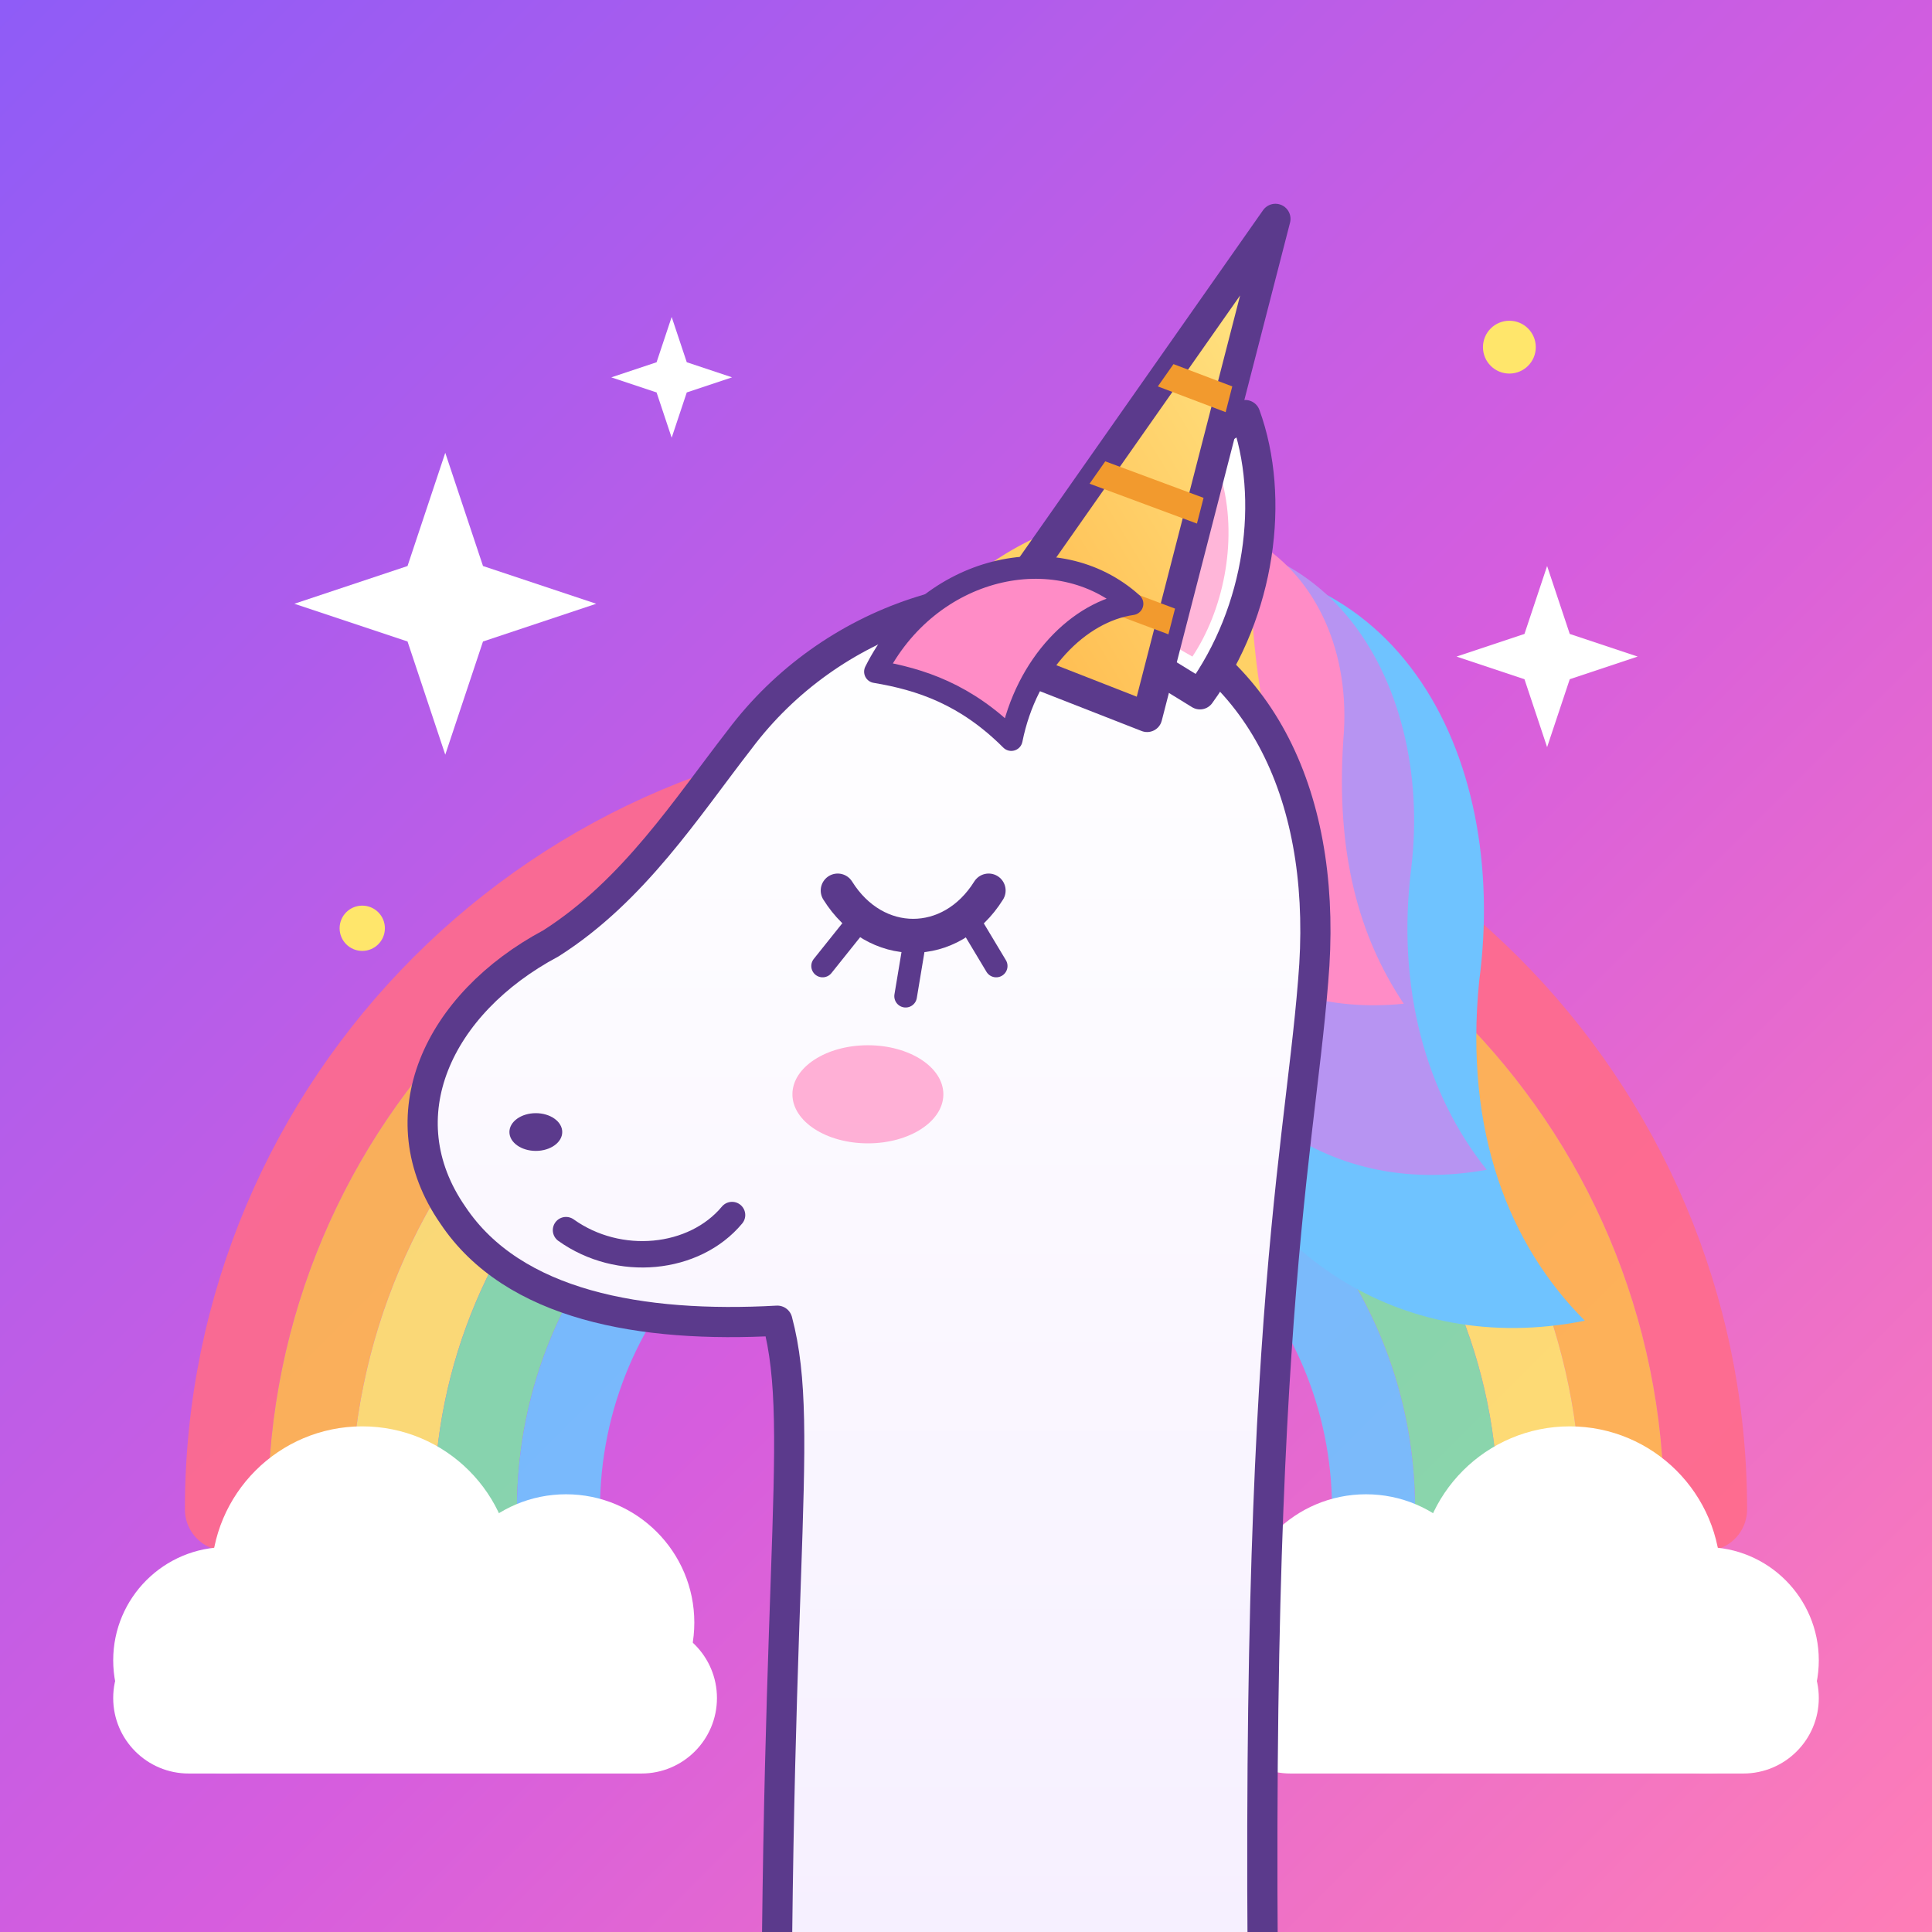
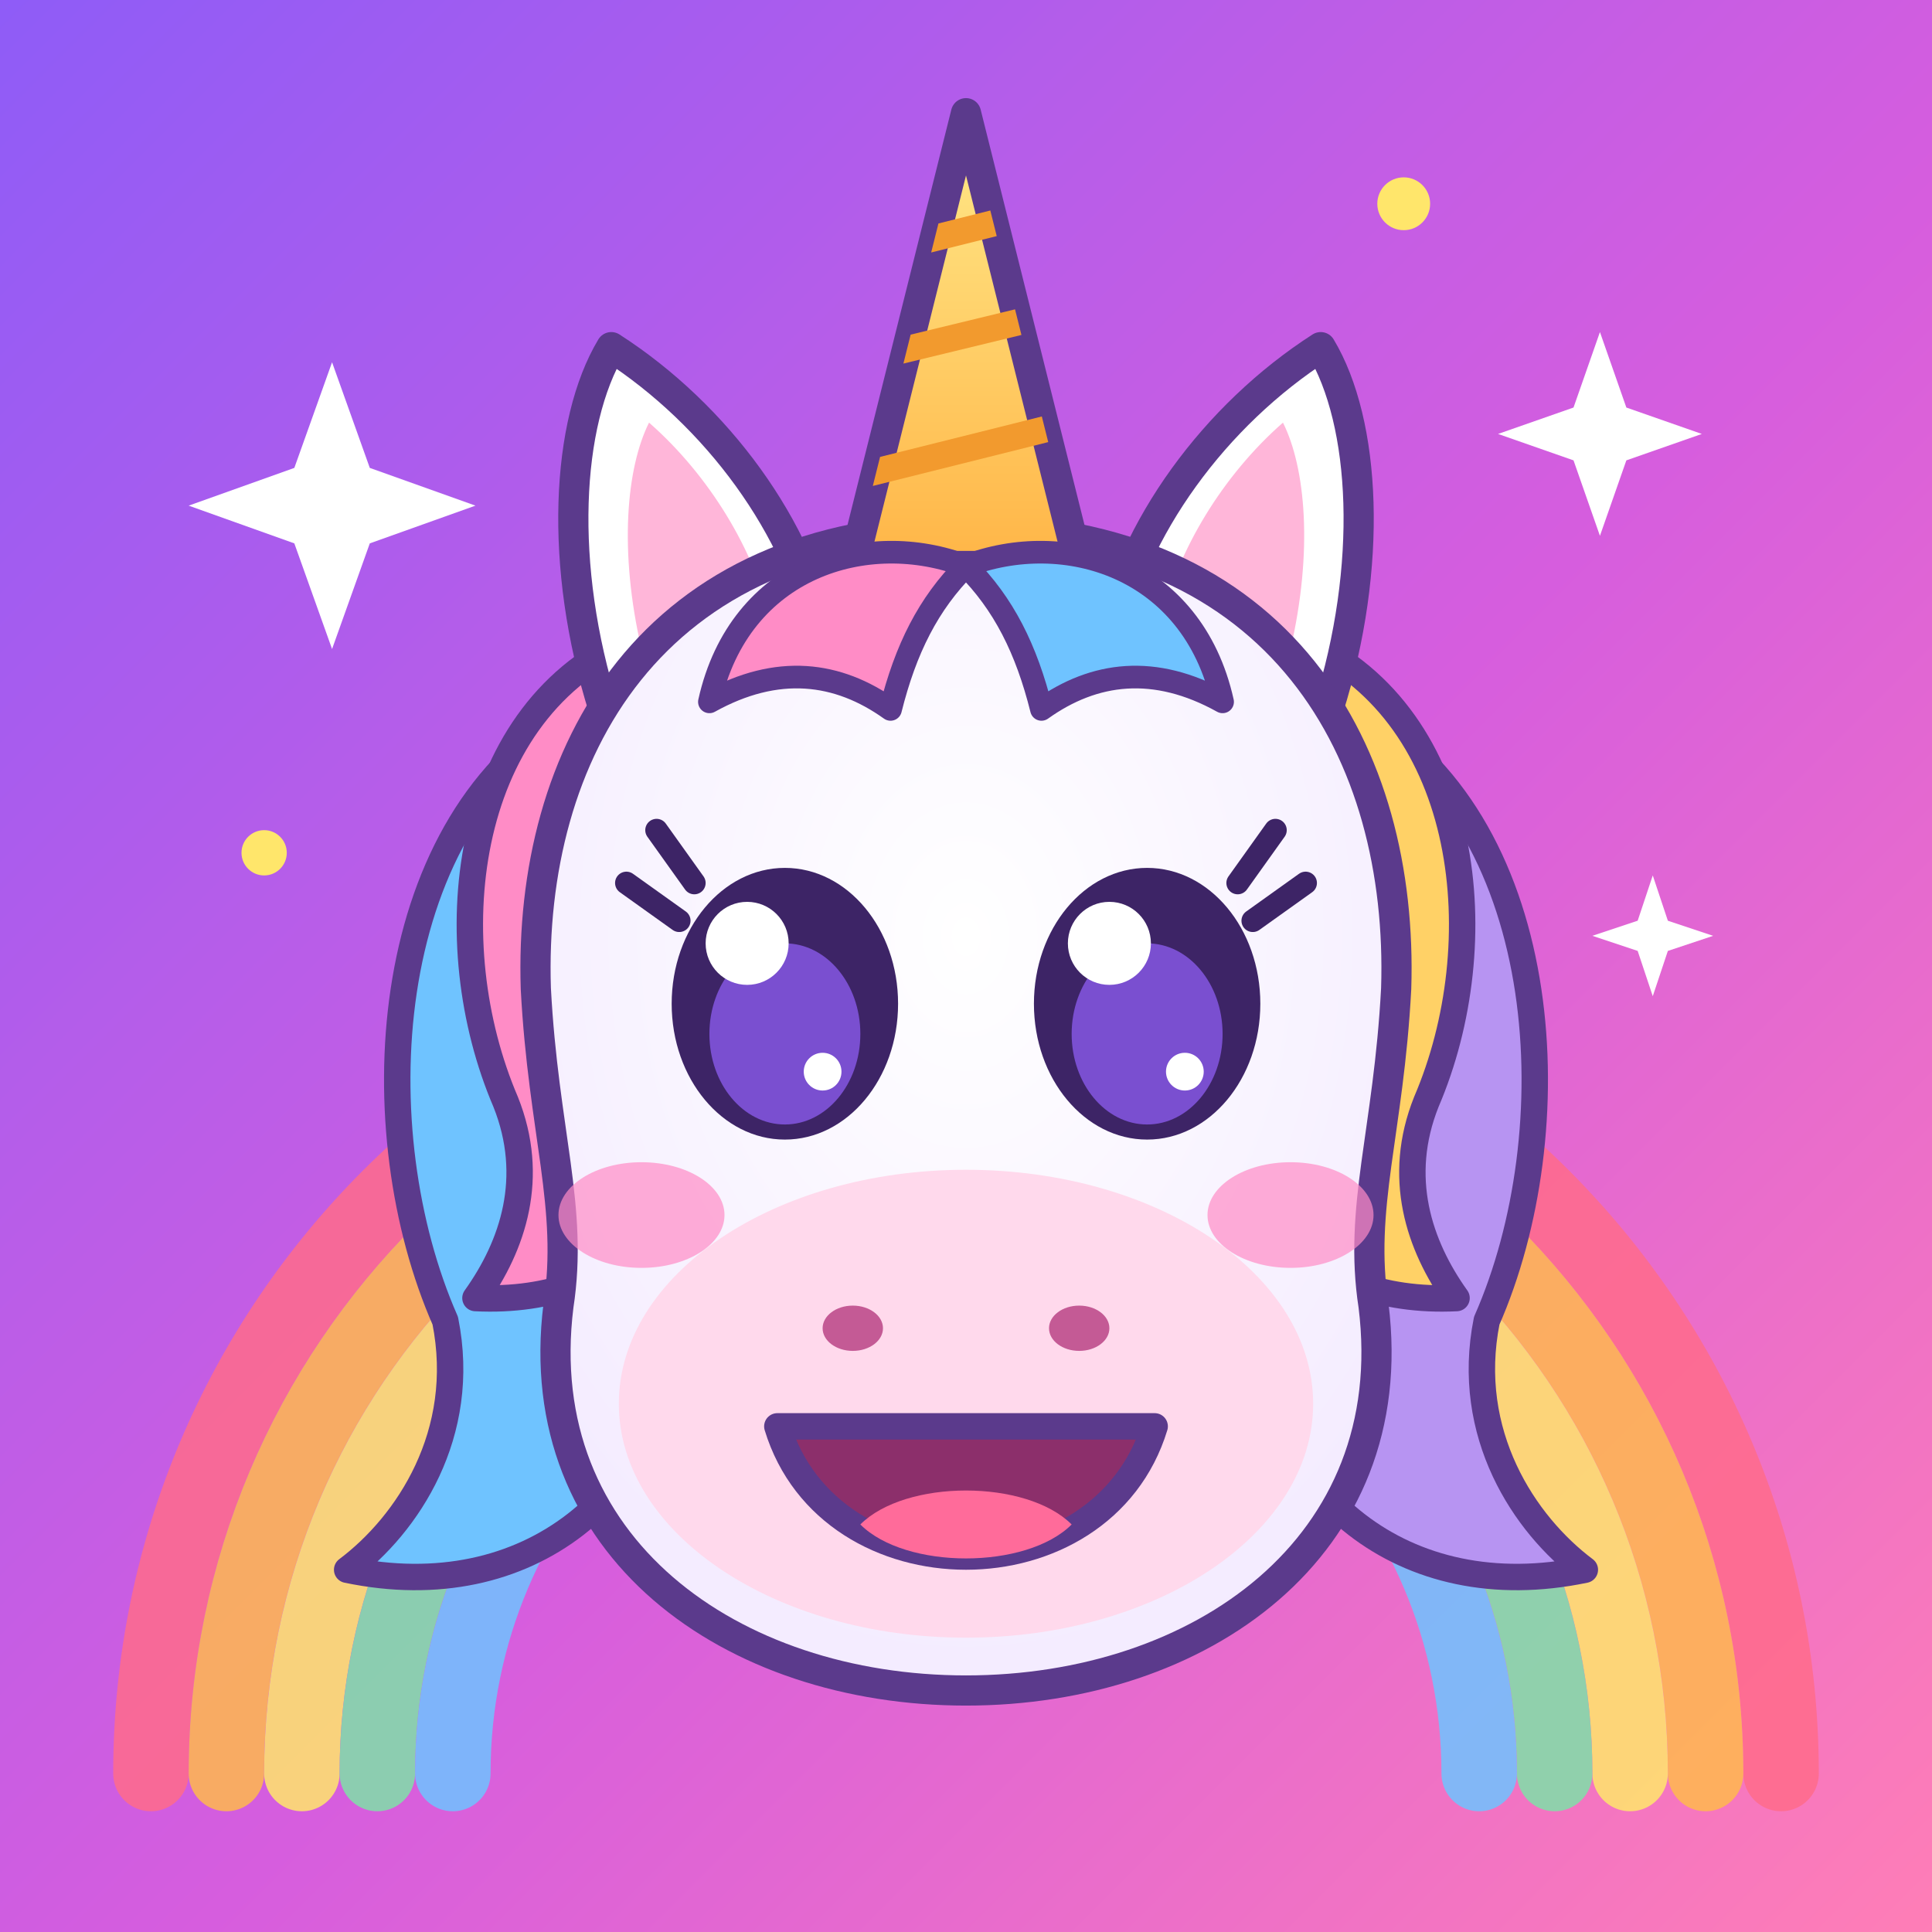
<svg xmlns="http://www.w3.org/2000/svg" viewBox="0 0 512 512">
  <defs>
    <linearGradient id="bg" x1="0" y1="0" x2="1" y2="1">
      <stop offset="0" stop-color="#8E5CF7" />
      <stop offset="0.55" stop-color="#D65DDE" />
      <stop offset="1" stop-color="#FF7EB6" />
    </linearGradient>
-     <linearGradient id="horn" x1="0" y1="1" x2="1" y2="0">
+     <linearGradient id="horn" x1="0" y1="1" x2="0" y2="0">
      <stop offset="0" stop-color="#FFB547" />
      <stop offset="1" stop-color="#FFE989" />
    </linearGradient>
-     <linearGradient id="face" x1="0" y1="0" x2="0" y2="1">
+     <radialGradient id="face" cx="0.5" cy="0.35" r="0.7">
      <stop offset="0" stop-color="#FFFFFF" />
-       <stop offset="1" stop-color="#F4ECFF" />
-     </linearGradient>
+       <stop offset="1" stop-color="#F3EAFF" />
+     </radialGradient>
    <clipPath id="hornClip">
-       <path d="M258 172 L338 58 L304 190 Z" />
+       <path d="M226 150 L256 30 L286 150 Z" />
    </clipPath>
  </defs>
  <rect width="512" height="512" fill="url(#bg)" />
-   <g fill="none" stroke-width="22" stroke-linecap="round" opacity="0.9">
-     <path d="M60 400 A196 196 0 0 1 452 400" stroke="#FF6B8B" />
-     <path d="M82 400 A174 174 0 0 1 430 400" stroke="#FFB84D" />
-     <path d="M104 400 A152 152 0 0 1 408 400" stroke="#FFE66B" />
-     <path d="M126 400 A130 130 0 0 1 386 400" stroke="#7FE0A8" />
-     <path d="M148 400 A108 108 0 0 1 364 400" stroke="#6FC3FF" />
+   <g fill="none" stroke-width="20" stroke-linecap="round" opacity="0.85">
+     <path d="M40 470 A216 216 0 0 1 472 470" stroke="#FF6B8B" />
+     <path d="M60 470 A196 196 0 0 1 452 470" stroke="#FFB84D" />
+     <path d="M80 470 A176 176 0 0 1 432 470" stroke="#FFE66B" />
+     <path d="M100 470 A156 156 0 0 1 412 470" stroke="#7FE0A8" />
+     <path d="M120 470 A136 136 0 0 1 392 470" stroke="#6FC3FF" />
  </g>
-   <g fill="#FFFFFF">
-     <circle cx="96" cy="418" r="40" />
-     <circle cx="150" cy="430" r="34" />
-     <circle cx="60" cy="440" r="30" />
-     <circle cx="416" cy="418" r="40" />
-     <circle cx="362" cy="430" r="34" />
-     <circle cx="452" cy="440" r="30" />
-     <rect x="30" y="430" width="160" height="40" rx="20" />
-     <rect x="322" y="430" width="160" height="40" rx="20" />
+   <g stroke="#5B3A8C" stroke-width="7" stroke-linejoin="round">
+     <path d="M150 190 C100 220 96 300 118 350 C124 380 108 404 92 416 C140 426 176 396 180 350 Z" fill="#6FC3FF" />
+     <path d="M362 190 C412 220 416 300 394 350 C388 380 404 404 420 416 C372 426 336 396 332 350 Z" fill="#B794F2" />
+     <path d="M166 170 C122 190 116 250 134 292 C142 312 136 330 126 344 C166 346 190 318 190 280 Z" fill="#FF8CC6" />
+     <path d="M346 170 C390 190 396 250 378 292 C370 312 376 330 386 344 C346 346 322 318 322 280 Z" fill="#FFD166" />
+   </g>
+   <g stroke="#5B3A8C" stroke-width="8" stroke-linejoin="round">
+     <path d="M160 188 C148 150 150 112 162 92 C190 110 212 140 218 170 Z" fill="#FFFFFF" />
+     <path d="M352 188 C364 150 362 112 350 92 C322 110 300 140 294 170 Z" fill="#FFFFFF" />
+   </g>
+   <path d="M170 172 C164 146 166 124 172 112 C188 126 200 146 204 164 Z" fill="#FFB6D9" />
+   <path d="M342 172 C348 146 346 124 340 112 C324 126 312 146 308 164 Z" fill="#FFB6D9" />
+   <path d="M256 140            C340 140 372 200 370 262            C368 300 360 320 364 346            C372 410 318 448 256 448            C194 448 140 410 148 346            C152 320 144 300 142 262            C140 200 172 140 256 140 Z" fill="url(#face)" stroke="#5B3A8C" stroke-width="8" stroke-linejoin="round" />
+   <ellipse cx="256" cy="372" rx="92" ry="62" fill="#FFD9EC" />
+   <path d="M226 150 L256 30 L286 150 Z" fill="url(#horn)" stroke="#5B3A8C" stroke-width="8" stroke-linejoin="round" />
+   <g clip-path="url(#hornClip)" stroke="#F29A2E" stroke-width="7" stroke-linecap="round">
+     <path d="M220 128 L292 110" />
+     <path d="M226 96 L292 80" />
+     <path d="M236 66 L292 52" />
+   </g>
+   <g stroke="#5B3A8C" stroke-width="6" stroke-linejoin="round">
+     <path d="M256 150 C230 140 196 150 188 186 C206 176 222 178 236 188 C240 172 246 160 256 150 Z" fill="#FF8CC6" />
+     <path d="M256 150 C282 140 316 150 324 186 C306 176 290 178 276 188 C272 172 266 160 256 150 Z" fill="#6FC3FF" />
  </g>
  <g>
-     <path d="M300 150 C370 140 400 200 392 260 C388 300 400 330 420 350 C370 360 330 330 318 290 Z" fill="#6FC3FF" />
-     <path d="M292 146 C350 130 380 180 374 230 C370 262 378 290 394 310 C350 318 318 290 306 250 Z" fill="#B794F2" />
-     <path d="M270 150 C320 118 360 150 356 196 C354 226 360 248 372 266 C332 270 306 244 296 210 Z" fill="#FF8CC6" />
-     <path d="M246 164 C280 126 330 128 332 166 C334 190 338 206 348 220 C314 222 290 204 282 180 Z" fill="#FFD166" />
+     <ellipse cx="208" cy="266" rx="30" ry="36" fill="#3D2466" />
+     <ellipse cx="304" cy="266" rx="30" ry="36" fill="#3D2466" />
+     <ellipse cx="208" cy="274" rx="20" ry="24" fill="#7A4FD0" />
+     <ellipse cx="304" cy="274" rx="20" ry="24" fill="#7A4FD0" />
+     <circle cx="198" cy="250" r="11" fill="#FFFFFF" />
+     <circle cx="294" cy="250" r="11" fill="#FFFFFF" />
+     <circle cx="218" cy="284" r="5" fill="#FFFFFF" />
+     <circle cx="314" cy="284" r="5" fill="#FFFFFF" />
  </g>
-   <path d="M206 600            C204 420 214 380 206 350            C170 352 136 346 120 322            C102 296 116 266 146 250            C168 236 182 214 196 196            C220 164 262 150 298 162            C336 176 352 214 348 260            C344 310 330 360 336 600 Z" fill="url(#face)" stroke="#5B3A8C" stroke-width="8" stroke-linejoin="round" />
-   <path d="M292 168 C300 132 318 116 330 110 C338 132 334 162 318 184 Z" fill="#FFFFFF" stroke="#5B3A8C" stroke-width="8" stroke-linejoin="round" />
-   <path d="M302 166 C308 144 318 132 324 128 C328 144 324 162 316 174 Z" fill="#FFB6D9" />
-   <path d="M258 172 L338 58 L304 190 Z" fill="url(#horn)" stroke="#5B3A8C" stroke-width="8" stroke-linejoin="round" />
-   <g clip-path="url(#hornClip)" stroke="#F29A2E" stroke-width="7" stroke-linecap="round">
-     <path d="M250 142 L330 172" />
-     <path d="M266 116 L336 142" />
-     <path d="M284 90 L342 112" />
+   <g stroke="#3D2466" stroke-width="6" stroke-linecap="round">
+     <path d="M180 244 L166 234" />
+     <path d="M184 234 L174 220" />
+     <path d="M332 244 L346 234" />
+     <path d="M328 234 L338 220" />
  </g>
-   <path d="M232 178 C246 150 280 142 300 160 C286 162 272 176 268 196 C256 184 244 180 232 178 Z" fill="#FF8CC6" stroke="#5B3A8C" stroke-width="6" stroke-linejoin="round" />
-   <path d="M222 236 C232 252 252 252 262 236" fill="none" stroke="#5B3A8C" stroke-width="9" stroke-linecap="round" />
-   <path d="M226 246 L218 256 M242 252 L240 264 M258 246 L264 256" stroke="#5B3A8C" stroke-width="6" stroke-linecap="round" />
-   <ellipse cx="230" cy="290" rx="20" ry="13" fill="#FFA3CF" opacity="0.85" />
-   <ellipse cx="142" cy="300" rx="7" ry="5" fill="#5B3A8C" />
-   <path d="M150 326 C164 336 184 334 194 322" fill="none" stroke="#5B3A8C" stroke-width="7" stroke-linecap="round" />
+   <ellipse cx="170" cy="322" rx="22" ry="14" fill="#FF8CC6" opacity="0.7" />
+   <ellipse cx="342" cy="322" rx="22" ry="14" fill="#FF8CC6" opacity="0.7" />
+   <ellipse cx="226" cy="352" rx="8" ry="6" fill="#C45A95" />
+   <ellipse cx="286" cy="352" rx="8" ry="6" fill="#C45A95" />
+   <path d="M206 378 C220 424 292 424 306 378 Z" fill="#8C2F6B" stroke="#5B3A8C" stroke-width="7" stroke-linejoin="round" />
+   <path d="M228 404 C240 392 272 392 284 404 C272 416 240 416 228 404 Z" fill="#FF6B9A" />
  <g fill="#FFFFFF">
-     <path d="M118 120 L128 150 L158 160 L128 170 L118 200 L108 170 L78 160 L108 150 Z" />
-     <path d="M410 150 L416 168 L434 174 L416 180 L410 198 L404 180 L386 174 L404 168 Z" />
-     <path d="M178 84 L182 96 L194 100 L182 104 L178 116 L174 104 L162 100 L174 96 Z" />
+     <path d="M88 96 L98 124 L126 134 L98 144 L88 172 L78 144 L50 134 L78 124 Z" />
+     <path d="M424 88 L431 108 L451 115 L431 122 L424 142 L417 122 L397 115 L417 108 Z" />
+     <path d="M438 232 L442 244 L454 248 L442 252 L438 264 L434 252 L422 248 L434 244 Z" />
  </g>
-   <circle cx="400" cy="92" r="7" fill="#FFE66B" />
-   <circle cx="96" cy="246" r="6" fill="#FFE66B" />
+   <circle cx="372" cy="54" r="7" fill="#FFE66B" />
+   <circle cx="70" cy="226" r="6" fill="#FFE66B" />
</svg>
